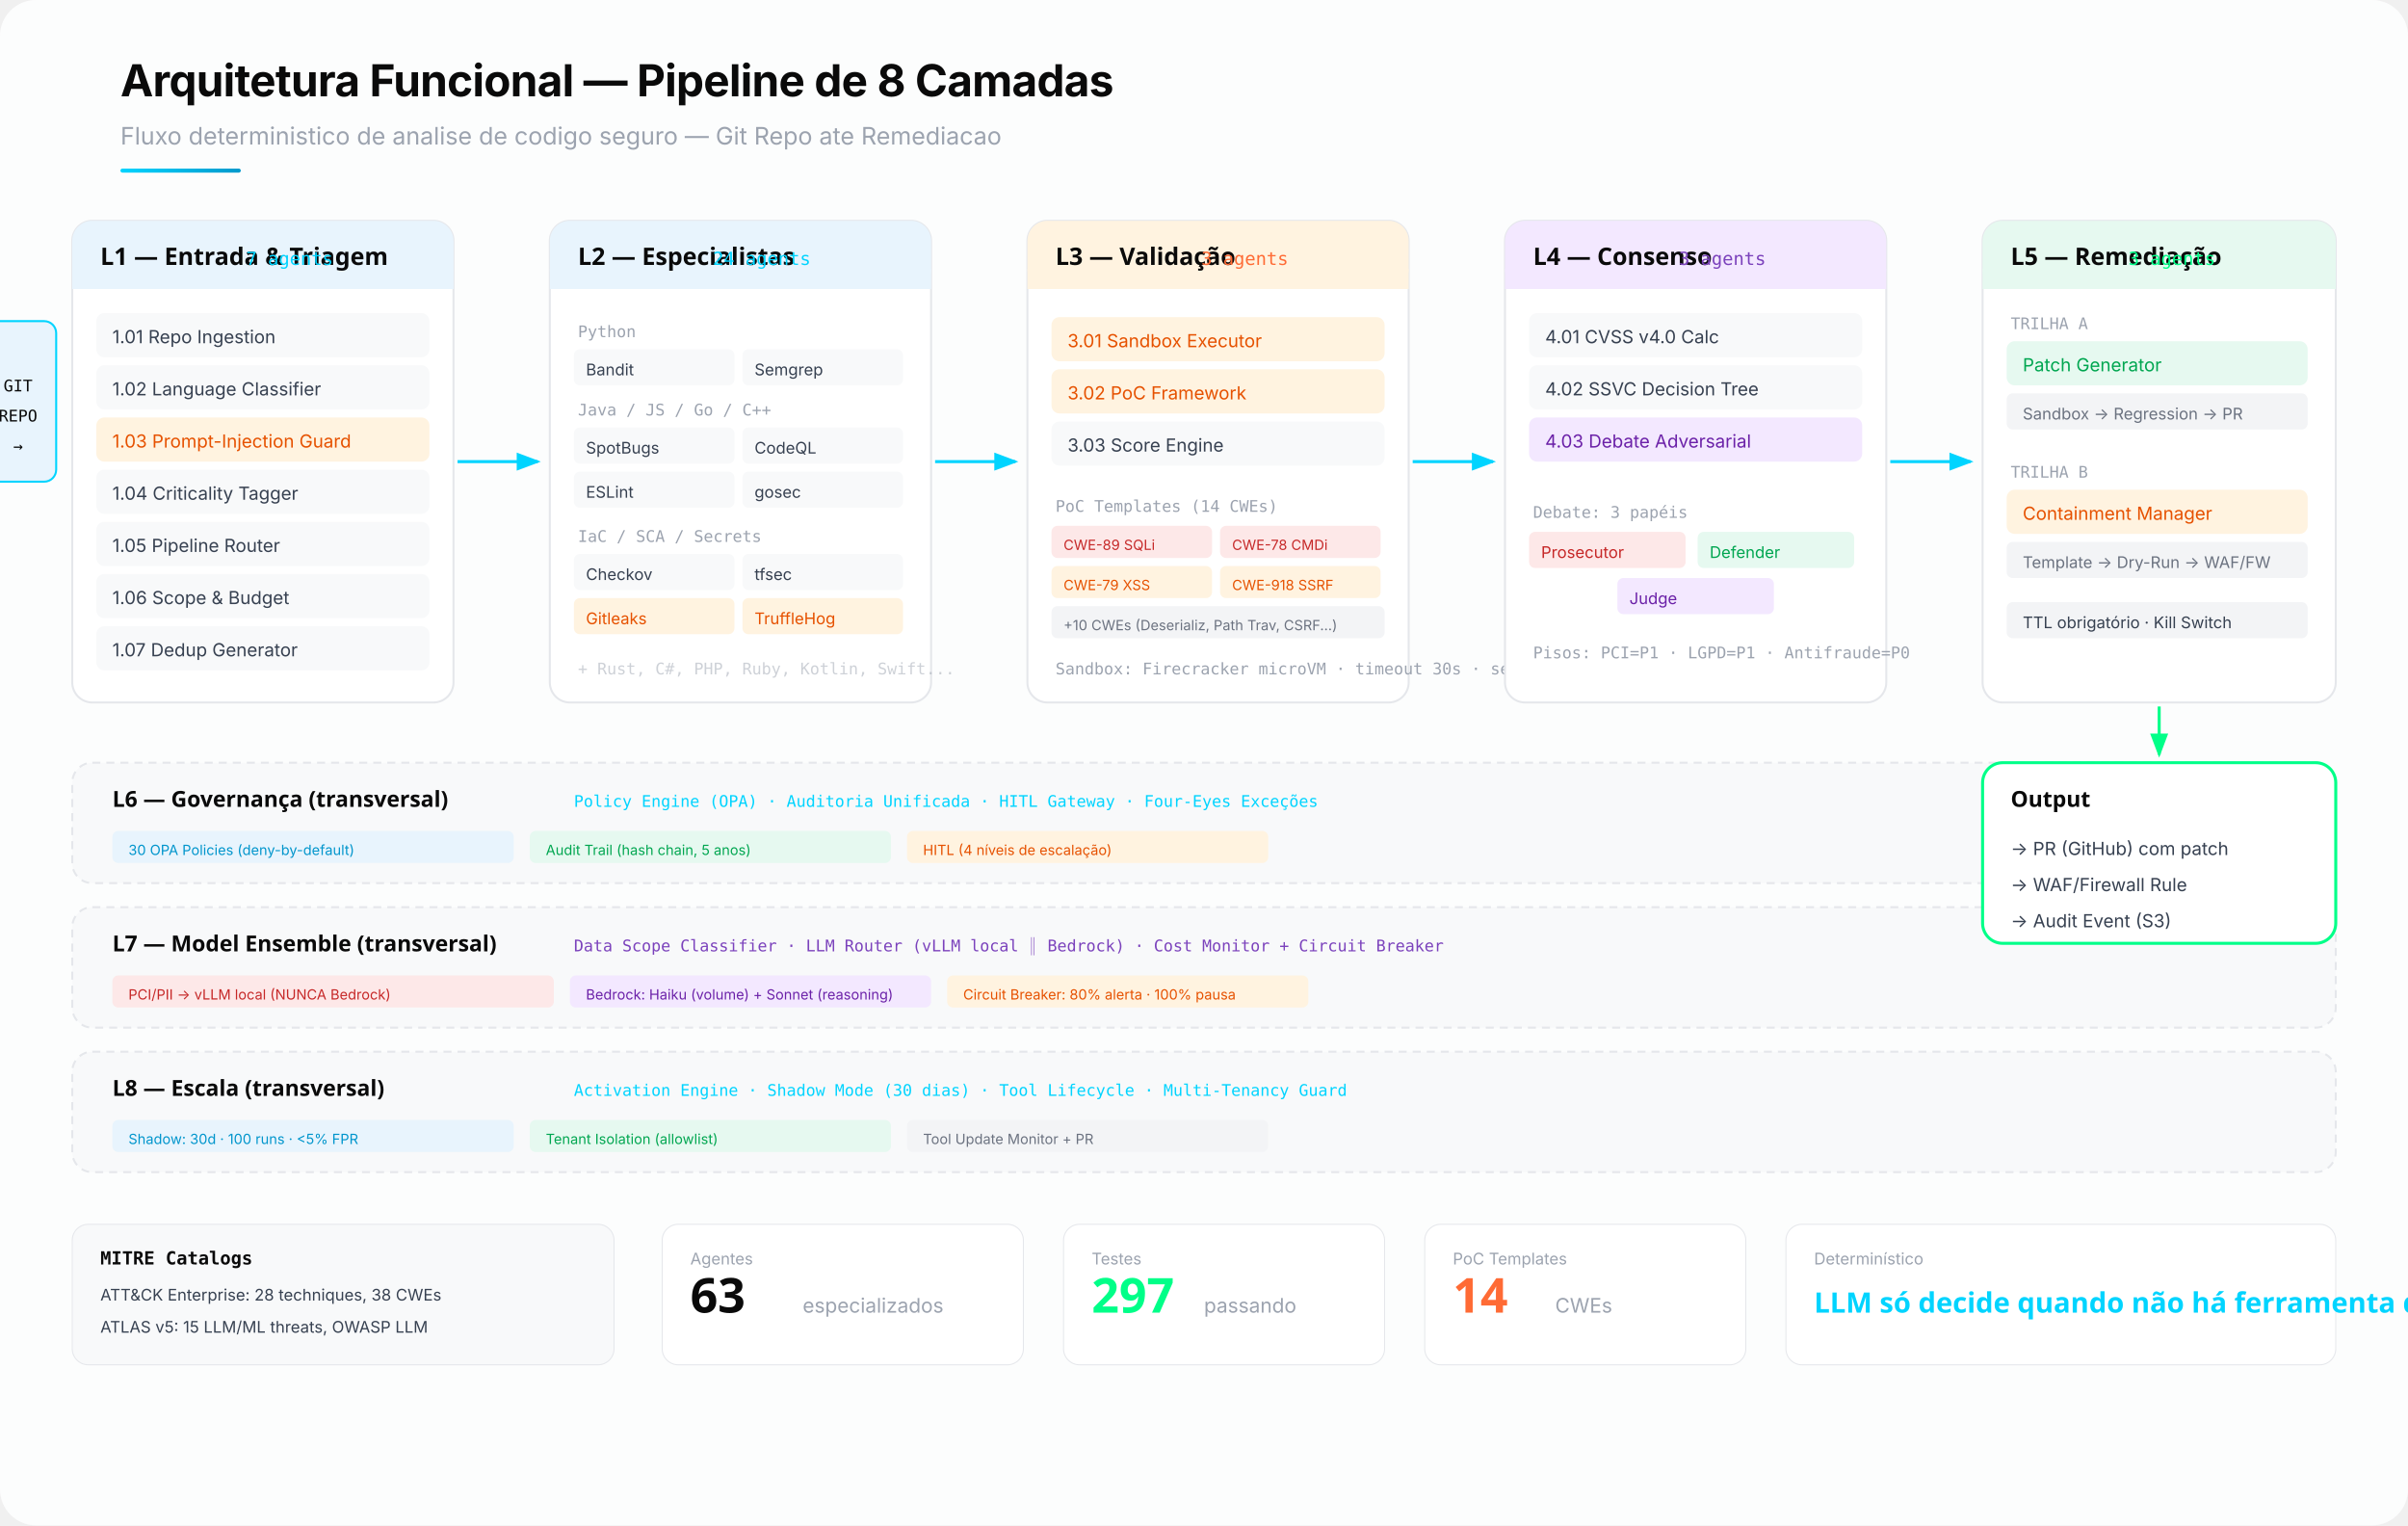
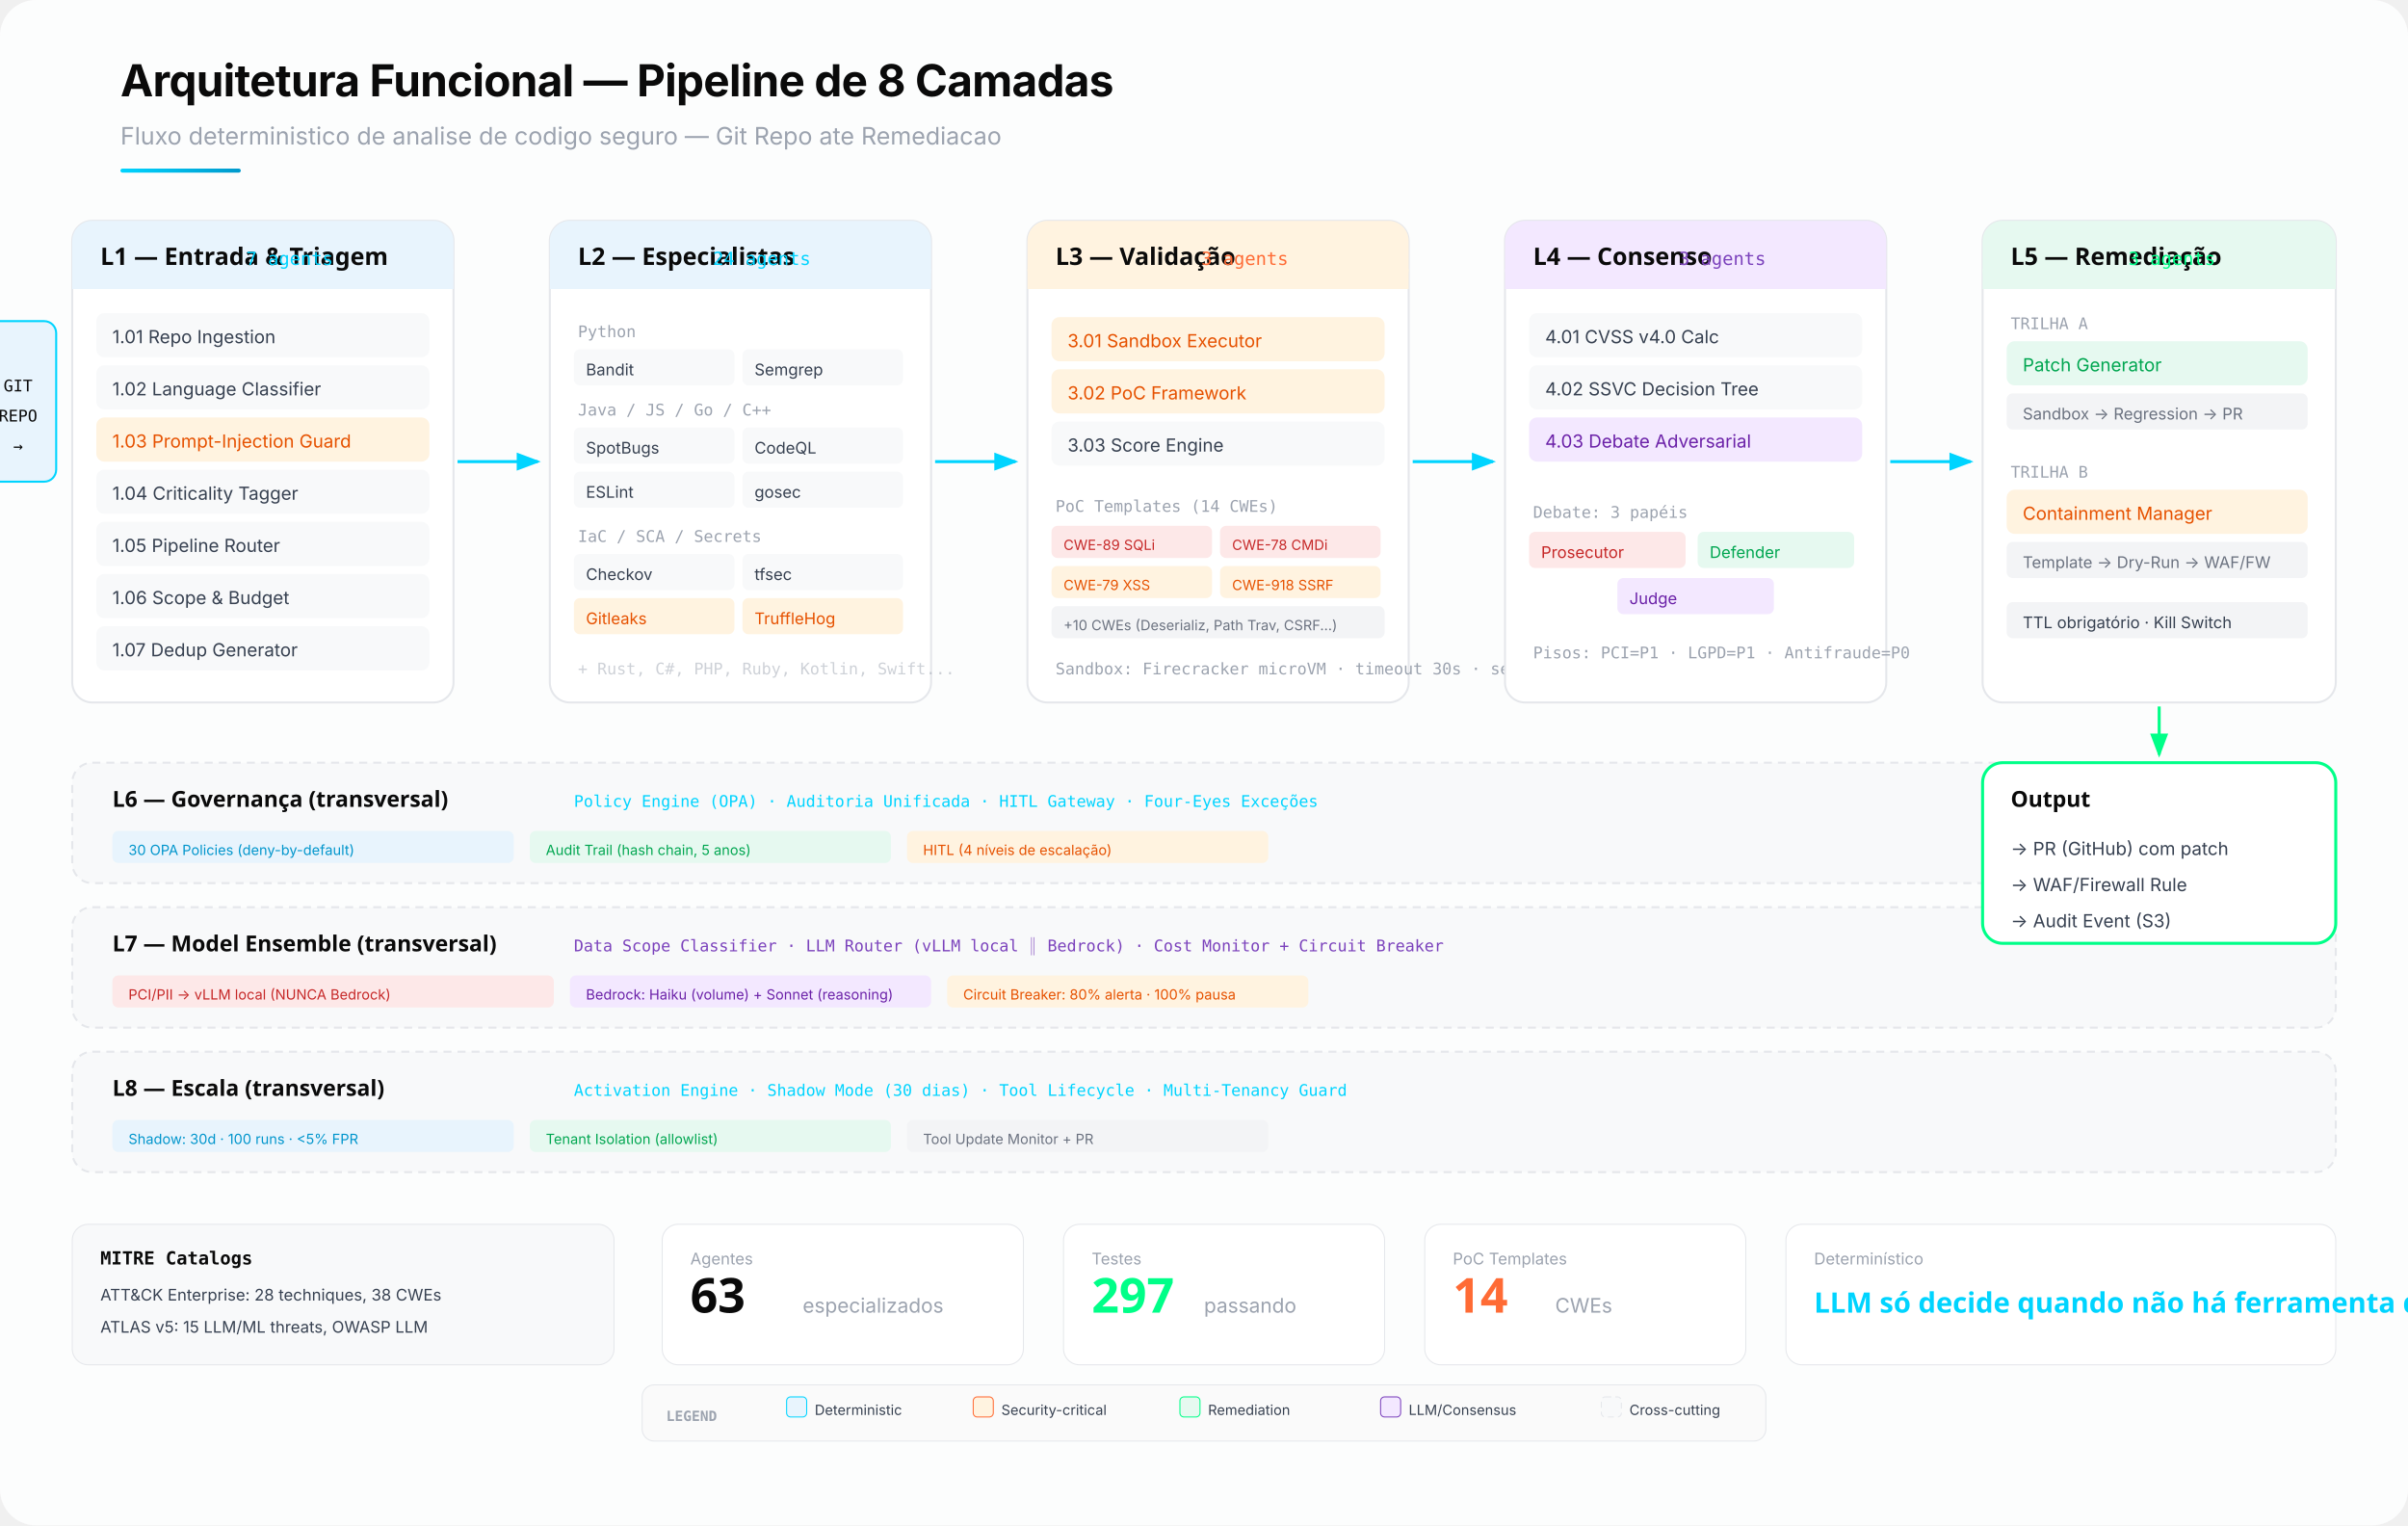
<svg xmlns="http://www.w3.org/2000/svg" width="1200" height="760" viewBox="0 0 1200 760" role="img" aria-labelledby="arch-title arch-desc">
  <defs>
    <linearGradient id="cyan-grad" x1="0" y1="0" x2="1" y2="0">
      <stop offset="0%" stop-color="#00d4ff" />
      <stop offset="100%" stop-color="#0099cc" />
    </linearGradient>
    <linearGradient id="amber-grad" x1="0" y1="0" x2="1" y2="0">
      <stop offset="0%" stop-color="#ff6b35" />
      <stop offset="100%" stop-color="#cc4422" />
    </linearGradient>
    <linearGradient id="green-grad" x1="0" y1="0" x2="1" y2="0">
      <stop offset="0%" stop-color="#00ff88" />
      <stop offset="100%" stop-color="#00cc66" />
    </linearGradient>
    <linearGradient id="purple-grad" x1="0" y1="0" x2="1" y2="0">
      <stop offset="0%" stop-color="#7b42bc" />
      <stop offset="100%" stop-color="#5522aa" />
    </linearGradient>
    <marker id="arrow-cyan" markerWidth="8" markerHeight="6" refX="7" refY="3" orient="auto">
      <polygon points="0,0 8,3 0,6" fill="#00d4ff" />
    </marker>
    <marker id="arrow-amber" markerWidth="8" markerHeight="6" refX="7" refY="3" orient="auto">
      <polygon points="0,0 8,3 0,6" fill="#ff6b35" />
    </marker>
    <marker id="arrow-green" markerWidth="8" markerHeight="6" refX="7" refY="3" orient="auto">
      <polygon points="0,0 8,3 0,6" fill="#00ff88" />
    </marker>
  </defs>
  <rect width="1200" height="760" rx="18" fill="#FFFFFF" />
  <rect x="0" y="0" width="1200" height="760" rx="18" fill="#F8F9FA" opacity="0.4" />
  <text x="60" y="48" font-family="Montserrat,-apple-system,sans-serif" font-size="22" font-weight="700" fill="#0A0A0A" letter-spacing="-0.3">Arquitetura Funcional — Pipeline de 8 Camadas</text>
  <text x="60" y="72" font-family="Inter,-apple-system,sans-serif" font-size="12" fill="#9CA3AF">Fluxo deterministico de analise de codigo seguro — Git Repo ate Remediacao</text>
  <rect x="60" y="84" width="60" height="2" rx="1" fill="url(#cyan-grad)" />
  <g transform="translate(36 110)">
    <rect x="0" y="0" width="190" height="240" rx="10" fill="#FFFFFF" stroke="#E5E7EB" stroke-width="1" />
    <rect x="0" y="0" width="190" height="34" rx="10" fill="#E8F4FD" />
    <rect x="0" y="24" width="190" height="10" fill="#E8F4FD" />
    <text x="14" y="22" font-family="Montserrat,sans-serif" font-size="12" font-weight="700" fill="#0A0A0A">L1 — Entrada &amp; Triagem</text>
    <text x="130" y="22" font-family="IBM Plex Mono,monospace" font-size="9" fill="#00d4ff" text-anchor="end">7 agents</text>
    <rect x="12" y="46" width="166" height="22" rx="4" fill="#F8F9FA" />
    <text x="20" y="61" font-family="Inter,sans-serif" font-size="9" fill="#374151">1.01 Repo Ingestion</text>
    <rect x="12" y="72" width="166" height="22" rx="4" fill="#F8F9FA" />
    <text x="20" y="87" font-family="Inter,sans-serif" font-size="9" fill="#374151">1.02 Language Classifier</text>
    <rect x="12" y="98" width="166" height="22" rx="4" fill="#FFF3E0" />
    <text x="20" y="113" font-family="Inter,sans-serif" font-size="9" fill="#E65100">1.03 Prompt-Injection Guard</text>
    <rect x="12" y="124" width="166" height="22" rx="4" fill="#F8F9FA" />
    <text x="20" y="139" font-family="Inter,sans-serif" font-size="9" fill="#374151">1.04 Criticality Tagger</text>
    <rect x="12" y="150" width="166" height="22" rx="4" fill="#F8F9FA" />
    <text x="20" y="165" font-family="Inter,sans-serif" font-size="9" fill="#374151">1.05 Pipeline Router</text>
    <rect x="12" y="176" width="166" height="22" rx="4" fill="#F8F9FA" />
    <text x="20" y="191" font-family="Inter,sans-serif" font-size="9" fill="#374151">1.06 Scope &amp; Budget</text>
    <rect x="12" y="202" width="166" height="22" rx="4" fill="#F8F9FA" />
    <text x="20" y="217" font-family="Inter,sans-serif" font-size="9" fill="#374151">1.07 Dedup Generator</text>
  </g>
  <line x1="228" y1="230" x2="268" y2="230" stroke="#00d4ff" stroke-width="1.5" marker-end="url(#arrow-cyan)" />
  <g transform="translate(274 110)">
    <rect x="0" y="0" width="190" height="240" rx="10" fill="#FFFFFF" stroke="#E5E7EB" stroke-width="1" />
    <rect x="0" y="0" width="190" height="34" rx="10" fill="#E8F4FD" />
    <rect x="0" y="24" width="190" height="10" fill="#E8F4FD" />
    <text x="14" y="22" font-family="Montserrat,sans-serif" font-size="12" font-weight="700" fill="#0A0A0A">L2 — Especialistas</text>
    <text x="130" y="22" font-family="IBM Plex Mono,monospace" font-size="9" fill="#00d4ff" text-anchor="end">24 agents</text>
    <text x="14" y="58" font-family="IBM Plex Mono,monospace" font-size="8" fill="#9CA3AF" text-transform="uppercase">Python</text>
    <rect x="12" y="64" width="80" height="18" rx="3" fill="#F8F9FA" />
    <text x="18" y="77" font-family="Inter,sans-serif" font-size="8" fill="#374151">Bandit</text>
    <rect x="96" y="64" width="80" height="18" rx="3" fill="#F8F9FA" />
    <text x="102" y="77" font-family="Inter,sans-serif" font-size="8" fill="#374151">Semgrep</text>
    <text x="14" y="97" font-family="IBM Plex Mono,monospace" font-size="8" fill="#9CA3AF">Java / JS / Go / C++</text>
    <rect x="12" y="103" width="80" height="18" rx="3" fill="#F8F9FA" />
    <text x="18" y="116" font-family="Inter,sans-serif" font-size="8" fill="#374151">SpotBugs</text>
    <rect x="96" y="103" width="80" height="18" rx="3" fill="#F8F9FA" />
    <text x="102" y="116" font-family="Inter,sans-serif" font-size="8" fill="#374151">CodeQL</text>
    <rect x="12" y="125" width="80" height="18" rx="3" fill="#F8F9FA" />
    <text x="18" y="138" font-family="Inter,sans-serif" font-size="8" fill="#374151">ESLint</text>
    <rect x="96" y="125" width="80" height="18" rx="3" fill="#F8F9FA" />
    <text x="102" y="138" font-family="Inter,sans-serif" font-size="8" fill="#374151">gosec</text>
    <text x="14" y="160" font-family="IBM Plex Mono,monospace" font-size="8" fill="#9CA3AF">IaC / SCA / Secrets</text>
    <rect x="12" y="166" width="80" height="18" rx="3" fill="#F8F9FA" />
    <text x="18" y="179" font-family="Inter,sans-serif" font-size="8" fill="#374151">Checkov</text>
    <rect x="96" y="166" width="80" height="18" rx="3" fill="#F8F9FA" />
    <text x="102" y="179" font-family="Inter,sans-serif" font-size="8" fill="#374151">tfsec</text>
    <rect x="12" y="188" width="80" height="18" rx="3" fill="#FFF3E0" />
    <text x="18" y="201" font-family="Inter,sans-serif" font-size="8" fill="#E65100">Gitleaks</text>
    <rect x="96" y="188" width="80" height="18" rx="3" fill="#FFF3E0" />
    <text x="102" y="201" font-family="Inter,sans-serif" font-size="8" fill="#E65100">TruffleHog</text>
    <text x="14" y="226" font-family="IBM Plex Mono,monospace" font-size="8" fill="#9CA3AF" opacity="0.5">+ Rust, C#, PHP, Ruby, Kotlin, Swift...</text>
  </g>
  <line x1="466" y1="230" x2="506" y2="230" stroke="#00d4ff" stroke-width="1.5" marker-end="url(#arrow-cyan)" />
  <g transform="translate(512 110)">
    <rect x="0" y="0" width="190" height="240" rx="10" fill="#FFFFFF" stroke="#E5E7EB" stroke-width="1" />
    <rect x="0" y="0" width="190" height="34" rx="10" fill="#FFF3E0" />
    <rect x="0" y="24" width="190" height="10" fill="#FFF3E0" />
    <text x="14" y="22" font-family="Montserrat,sans-serif" font-size="12" font-weight="700" fill="#0A0A0A">L3 — Validação</text>
    <text x="130" y="22" font-family="IBM Plex Mono,monospace" font-size="9" fill="#ff6b35" text-anchor="end">3 agents</text>
    <rect x="12" y="48" width="166" height="22" rx="4" fill="#FFF3E0" />
    <text x="20" y="63" font-family="Inter,sans-serif" font-size="9" fill="#E65100">3.01 Sandbox Executor</text>
    <rect x="12" y="74" width="166" height="22" rx="4" fill="#FFF3E0" />
    <text x="20" y="89" font-family="Inter,sans-serif" font-size="9" fill="#E65100">3.02 PoC Framework</text>
    <rect x="12" y="100" width="166" height="22" rx="4" fill="#F8F9FA" />
    <text x="20" y="115" font-family="Inter,sans-serif" font-size="9" fill="#374151">3.03 Score Engine</text>
    <text x="14" y="145" font-family="IBM Plex Mono,monospace" font-size="8" fill="#9CA3AF" text-transform="uppercase">PoC Templates (14 CWEs)</text>
    <rect x="12" y="152" width="80" height="16" rx="3" fill="#FDE8E8" />
    <text x="18" y="164" font-family="Inter,sans-serif" font-size="7" fill="#C62828">CWE-89 SQLi</text>
    <rect x="96" y="152" width="80" height="16" rx="3" fill="#FDE8E8" />
    <text x="102" y="164" font-family="Inter,sans-serif" font-size="7" fill="#C62828">CWE-78 CMDi</text>
    <rect x="12" y="172" width="80" height="16" rx="3" fill="#FFF3E0" />
    <text x="18" y="184" font-family="Inter,sans-serif" font-size="7" fill="#E65100">CWE-79 XSS</text>
    <rect x="96" y="172" width="80" height="16" rx="3" fill="#FFF3E0" />
    <text x="102" y="184" font-family="Inter,sans-serif" font-size="7" fill="#E65100">CWE-918 SSRF</text>
    <rect x="12" y="192" width="166" height="16" rx="3" fill="#F3F4F6" />
    <text x="18" y="204" font-family="Inter,sans-serif" font-size="7" fill="#6B7280">+10 CWEs (Deserializ, Path Trav, CSRF...)</text>
    <text x="14" y="226" font-family="IBM Plex Mono,monospace" font-size="8" fill="#9CA3AF">Sandbox: Firecracker microVM · timeout 30s · sem rede</text>
  </g>
  <line x1="704" y1="230" x2="744" y2="230" stroke="#00d4ff" stroke-width="1.5" marker-end="url(#arrow-cyan)" />
  <g transform="translate(750 110)">
    <rect x="0" y="0" width="190" height="240" rx="10" fill="#FFFFFF" stroke="#E5E7EB" stroke-width="1" />
    <rect x="0" y="0" width="190" height="34" rx="10" fill="#F3E8FF" />
    <rect x="0" y="24" width="190" height="10" fill="#F3E8FF" />
    <text x="14" y="22" font-family="Montserrat,sans-serif" font-size="12" font-weight="700" fill="#0A0A0A">L4 — Consenso</text>
    <text x="130" y="22" font-family="IBM Plex Mono,monospace" font-size="9" fill="#7b42bc" text-anchor="end">3 agents</text>
    <rect x="12" y="46" width="166" height="22" rx="4" fill="#F8F9FA" />
    <text x="20" y="61" font-family="Inter,sans-serif" font-size="9" fill="#374151">4.01 CVSS v4.0 Calc</text>
    <rect x="12" y="72" width="166" height="22" rx="4" fill="#F8F9FA" />
    <text x="20" y="87" font-family="Inter,sans-serif" font-size="9" fill="#374151">4.02 SSVC Decision Tree</text>
    <rect x="12" y="98" width="166" height="22" rx="4" fill="#F3E8FF" />
    <text x="20" y="113" font-family="Inter,sans-serif" font-size="9" fill="#6B21A8">4.03 Debate Adversarial</text>
    <text x="14" y="148" font-family="IBM Plex Mono,monospace" font-size="8" fill="#9CA3AF">Debate: 3 papéis</text>
    <rect x="12" y="155" width="78" height="18" rx="3" fill="#FDE8E8" />
    <text x="18" y="168" font-family="Inter,sans-serif" font-size="8" fill="#C62828">Prosecutor</text>
    <rect x="96" y="155" width="78" height="18" rx="3" fill="#E6F9F0" />
    <text x="102" y="168" font-family="Inter,sans-serif" font-size="8" fill="#00A650">Defender</text>
    <rect x="56" y="178" width="78" height="18" rx="3" fill="#F3E8FF" />
    <text x="62" y="191" font-family="Inter,sans-serif" font-size="8" fill="#6B21A8">Judge</text>
    <text x="14" y="218" font-family="IBM Plex Mono,monospace" font-size="8" fill="#9CA3AF">Pisos: PCI=P1 · LGPD=P1 · Antifraude=P0</text>
  </g>
  <line x1="942" y1="230" x2="982" y2="230" stroke="#00d4ff" stroke-width="1.5" marker-end="url(#arrow-cyan)" />
  <g transform="translate(988 110)">
    <rect x="0" y="0" width="176" height="240" rx="10" fill="#FFFFFF" stroke="#E5E7EB" stroke-width="1" />
    <rect x="0" y="0" width="176" height="34" rx="10" fill="#E6F9F0" />
    <rect x="0" y="24" width="176" height="10" fill="#E6F9F0" />
    <text x="14" y="22" font-family="Montserrat,sans-serif" font-size="12" font-weight="700" fill="#0A0A0A">L5 — Remediação</text>
    <text x="116" y="22" font-family="IBM Plex Mono,monospace" font-size="9" fill="#00ff88" text-anchor="end">3 agents</text>
    <text x="14" y="54" font-family="IBM Plex Mono,monospace" font-size="8" fill="#9CA3AF">TRILHA A</text>
    <rect x="12" y="60" width="150" height="22" rx="4" fill="#E6F9F0" />
    <text x="20" y="75" font-family="Inter,sans-serif" font-size="9" fill="#00A650">Patch Generator</text>
    <rect x="12" y="86" width="150" height="18" rx="3" fill="#F3F4F6" />
    <text x="20" y="99" font-family="Inter,sans-serif" font-size="8" fill="#6B7280">Sandbox → Regression → PR</text>
    <text x="14" y="128" font-family="IBM Plex Mono,monospace" font-size="8" fill="#9CA3AF">TRILHA B</text>
    <rect x="12" y="134" width="150" height="22" rx="4" fill="#FFF3E0" />
    <text x="20" y="149" font-family="Inter,sans-serif" font-size="9" fill="#E65100">Containment Manager</text>
    <rect x="12" y="160" width="150" height="18" rx="3" fill="#F3F4F6" />
    <text x="20" y="173" font-family="Inter,sans-serif" font-size="8" fill="#6B7280">Template → Dry-Run → WAF/FW</text>
    <rect x="12" y="190" width="150" height="18" rx="3" fill="#F3F4F6" />
    <text x="20" y="203" font-family="Inter,sans-serif" font-size="8" fill="#374151">TTL obrigatório · Kill Switch</text>
  </g>
  <g transform="translate(36 380)">
    <rect x="0" y="0" width="1128" height="60" rx="10" fill="#F8F9FA" stroke="#E5E7EB" stroke-width="1" stroke-dasharray="4,3" />
    <text x="20" y="22" font-family="Montserrat,sans-serif" font-size="11" font-weight="700" fill="#0A0A0A">L6 — Governança (transversal)</text>
    <text x="250" y="22" font-family="IBM Plex Mono,monospace" font-size="8" fill="#00d4ff">Policy Engine (OPA) · Auditoria Unificada · HITL Gateway · Four-Eyes Exceções</text>
    <rect x="20" y="34" width="200" height="16" rx="3" fill="#E8F4FD" />
    <text x="28" y="46" font-family="Inter,sans-serif" font-size="7" fill="#0095CC">30 OPA Policies (deny-by-default)</text>
    <rect x="228" y="34" width="180" height="16" rx="3" fill="#E6F9F0" />
    <text x="236" y="46" font-family="Inter,sans-serif" font-size="7" fill="#00A650">Audit Trail (hash chain, 5 anos)</text>
    <rect x="416" y="34" width="180" height="16" rx="3" fill="#FFF3E0" />
    <text x="424" y="46" font-family="Inter,sans-serif" font-size="7" fill="#E65100">HITL (4 níveis de escalação)</text>
  </g>
  <g transform="translate(36 452)">
    <rect x="0" y="0" width="1128" height="60" rx="10" fill="#F8F9FA" stroke="#E5E7EB" stroke-width="1" stroke-dasharray="4,3" />
    <text x="20" y="22" font-family="Montserrat,sans-serif" font-size="11" font-weight="700" fill="#0A0A0A">L7 — Model Ensemble (transversal)</text>
    <text x="250" y="22" font-family="IBM Plex Mono,monospace" font-size="8" fill="#7b42bc">Data Scope Classifier · LLM Router (vLLM local ∥ Bedrock) · Cost Monitor + Circuit Breaker</text>
    <rect x="20" y="34" width="220" height="16" rx="3" fill="#FDE8E8" />
    <text x="28" y="46" font-family="Inter,sans-serif" font-size="7" fill="#C62828">PCI/PII → vLLM local (NUNCA Bedrock)</text>
    <rect x="248" y="34" width="180" height="16" rx="3" fill="#F3E8FF" />
    <text x="256" y="46" font-family="Inter,sans-serif" font-size="7" fill="#6B21A8">Bedrock: Haiku (volume) + Sonnet (reasoning)</text>
    <rect x="436" y="34" width="180" height="16" rx="3" fill="#FFF3E0" />
    <text x="444" y="46" font-family="Inter,sans-serif" font-size="7" fill="#E65100">Circuit Breaker: 80% alerta · 100% pausa</text>
  </g>
  <g transform="translate(36 524)">
    <rect x="0" y="0" width="1128" height="60" rx="10" fill="#F8F9FA" stroke="#E5E7EB" stroke-width="1" stroke-dasharray="4,3" />
    <text x="20" y="22" font-family="Montserrat,sans-serif" font-size="11" font-weight="700" fill="#0A0A0A">L8 — Escala (transversal)</text>
    <text x="250" y="22" font-family="IBM Plex Mono,monospace" font-size="8" fill="#00d4ff">Activation Engine · Shadow Mode (30 dias) · Tool Lifecycle · Multi-Tenancy Guard</text>
    <rect x="20" y="34" width="200" height="16" rx="3" fill="#E8F4FD" />
    <text x="28" y="46" font-family="Inter,sans-serif" font-size="7" fill="#0095CC">Shadow: 30d · 100 runs · &lt;5% FPR</text>
    <rect x="228" y="34" width="180" height="16" rx="3" fill="#E6F9F0" />
    <text x="236" y="46" font-family="Inter,sans-serif" font-size="7" fill="#00A650">Tenant Isolation (allowlist)</text>
    <rect x="416" y="34" width="180" height="16" rx="3" fill="#F3F4F6" />
    <text x="424" y="46" font-family="Inter,sans-serif" font-size="7" fill="#6B7280">Tool Update Monitor + PR</text>
  </g>
  <g transform="translate(988 380)">
    <rect x="0" y="0" width="176" height="90" rx="10" fill="#FFFFFF" stroke="#00ff88" stroke-width="1.5" />
    <text x="14" y="22" font-family="Montserrat,sans-serif" font-size="11" font-weight="700" fill="#0A0A0A">Output</text>
    <text x="14" y="46" font-family="Inter,sans-serif" font-size="9" fill="#374151">→ PR (GitHub) com patch</text>
    <text x="14" y="64" font-family="Inter,sans-serif" font-size="9" fill="#374151">→ WAF/Firewall Rule</text>
    <text x="14" y="82" font-family="Inter,sans-serif" font-size="9" fill="#374151">→ Audit Event (S3)</text>
  </g>
  <line x1="1076" y1="352" x2="1076" y2="376" stroke="#00ff88" stroke-width="1.5" marker-end="url(#arrow-green)" />
  <g transform="translate(36 610)">
    <rect x="0" y="0" width="270" height="70" rx="8" fill="#F8F9FA" stroke="#E5E7EB" stroke-width="0.5" />
    <text x="14" y="20" font-family="IBM Plex Mono,monospace" font-size="9" font-weight="600" fill="#0A0A0A">MITRE Catalogs</text>
    <text x="14" y="38" font-family="Inter,sans-serif" font-size="8" fill="#374151">ATT&amp;CK Enterprise: 28 techniques, 38 CWEs</text>
    <text x="14" y="54" font-family="Inter,sans-serif" font-size="8" fill="#374151">ATLAS v5: 15 LLM/ML threats, OWASP LLM</text>
  </g>
  <g transform="translate(330 610)">
    <rect x="0" y="0" width="180" height="70" rx="8" fill="#FFFFFF" stroke="#E5E7EB" stroke-width="0.5" />
    <text x="14" y="20" font-family="Inter,sans-serif" font-size="8" fill="#9CA3AF">Agentes</text>
    <text x="14" y="44" font-family="Montserrat,sans-serif" font-size="24" font-weight="700" fill="#0A0A0A">63</text>
    <text x="70" y="44" font-family="Inter,sans-serif" font-size="10" fill="#9CA3AF">especializados</text>
  </g>
  <g transform="translate(530 610)">
    <rect x="0" y="0" width="160" height="70" rx="8" fill="#FFFFFF" stroke="#E5E7EB" stroke-width="0.5" />
    <text x="14" y="20" font-family="Inter,sans-serif" font-size="8" fill="#9CA3AF">Testes</text>
    <text x="14" y="44" font-family="Montserrat,sans-serif" font-size="24" font-weight="700" fill="#00ff88">297</text>
    <text x="70" y="44" font-family="Inter,sans-serif" font-size="10" fill="#9CA3AF">passando</text>
  </g>
  <g transform="translate(710 610)">
    <rect x="0" y="0" width="160" height="70" rx="8" fill="#FFFFFF" stroke="#E5E7EB" stroke-width="0.5" />
    <text x="14" y="20" font-family="Inter,sans-serif" font-size="8" fill="#9CA3AF">PoC Templates</text>
    <text x="14" y="44" font-family="Montserrat,sans-serif" font-size="24" font-weight="700" fill="#ff6b35">14</text>
    <text x="65" y="44" font-family="Inter,sans-serif" font-size="10" fill="#9CA3AF">CWEs</text>
  </g>
  <g transform="translate(890 610)">
    <rect x="0" y="0" width="274" height="70" rx="8" fill="#FFFFFF" stroke="#E5E7EB" stroke-width="0.5" />
    <text x="14" y="20" font-family="Inter,sans-serif" font-size="8" fill="#9CA3AF">Determinístico</text>
    <text x="14" y="44" font-family="Montserrat,sans-serif" font-size="14" font-weight="700" fill="#00d4ff">LLM só decide quando não há ferramenta determinística</text>
  </g>
  <g transform="translate(-10 160)">
    <rect x="0" y="0" width="38" height="80" rx="6" fill="#E8F4FD" stroke="#00d4ff" stroke-width="1" />
    <text x="19" y="35" font-family="IBM Plex Mono,monospace" font-size="8" fill="#0A0A0A" text-anchor="middle">GIT</text>
    <text x="19" y="50" font-family="IBM Plex Mono,monospace" font-size="8" fill="#0A0A0A" text-anchor="middle">REPO</text>
    <text x="19" y="65" font-family="IBM Plex Mono,monospace" font-size="8" fill="#0A0A0A" text-anchor="middle">→</text>
  </g>
+   <g transform="translate(320 690)">
+     <rect x="0" y="0" width="560" height="28" rx="6" fill="#FAFAFA" stroke="#E5E7EB" stroke-width="0.5" />
+     <text x="12" y="18" font-family="IBM Plex Mono,monospace" font-size="7" font-weight="600" fill="#9CA3AF">LEGEND</text>
+     <rect x="72" y="6" width="10" height="10" rx="2" fill="#E8F4FD" stroke="#00d4ff" stroke-width="0.5" />
+     <text x="86" y="15" font-family="Inter,sans-serif" font-size="7" fill="#374151">Deterministic</text>
+     <rect x="165" y="6" width="10" height="10" rx="2" fill="#FFF3E0" stroke="#ff6b35" stroke-width="0.5" />
+     <text x="179" y="15" font-family="Inter,sans-serif" font-size="7" fill="#374151">Security-critical</text>
+     <rect x="268" y="6" width="10" height="10" rx="2" fill="#E6F9F0" stroke="#00ff88" stroke-width="0.5" />
+     <text x="282" y="15" font-family="Inter,sans-serif" font-size="7" fill="#374151">Remediation</text>
+     <rect x="368" y="6" width="10" height="10" rx="2" fill="#F3E8FF" stroke="#7b42bc" stroke-width="0.5" />
+     <text x="382" y="15" font-family="Inter,sans-serif" font-size="7" fill="#374151">LLM/Consensus</text>
+     <rect x="478" y="6" width="10" height="10" rx="2" fill="#F8F9FA" stroke="#E5E7EB" stroke-width="0.5" stroke-dasharray="3,2" />
+     <text x="492" y="15" font-family="Inter,sans-serif" font-size="7" fill="#374151">Cross-cutting</text>
+   </g>
</svg>
